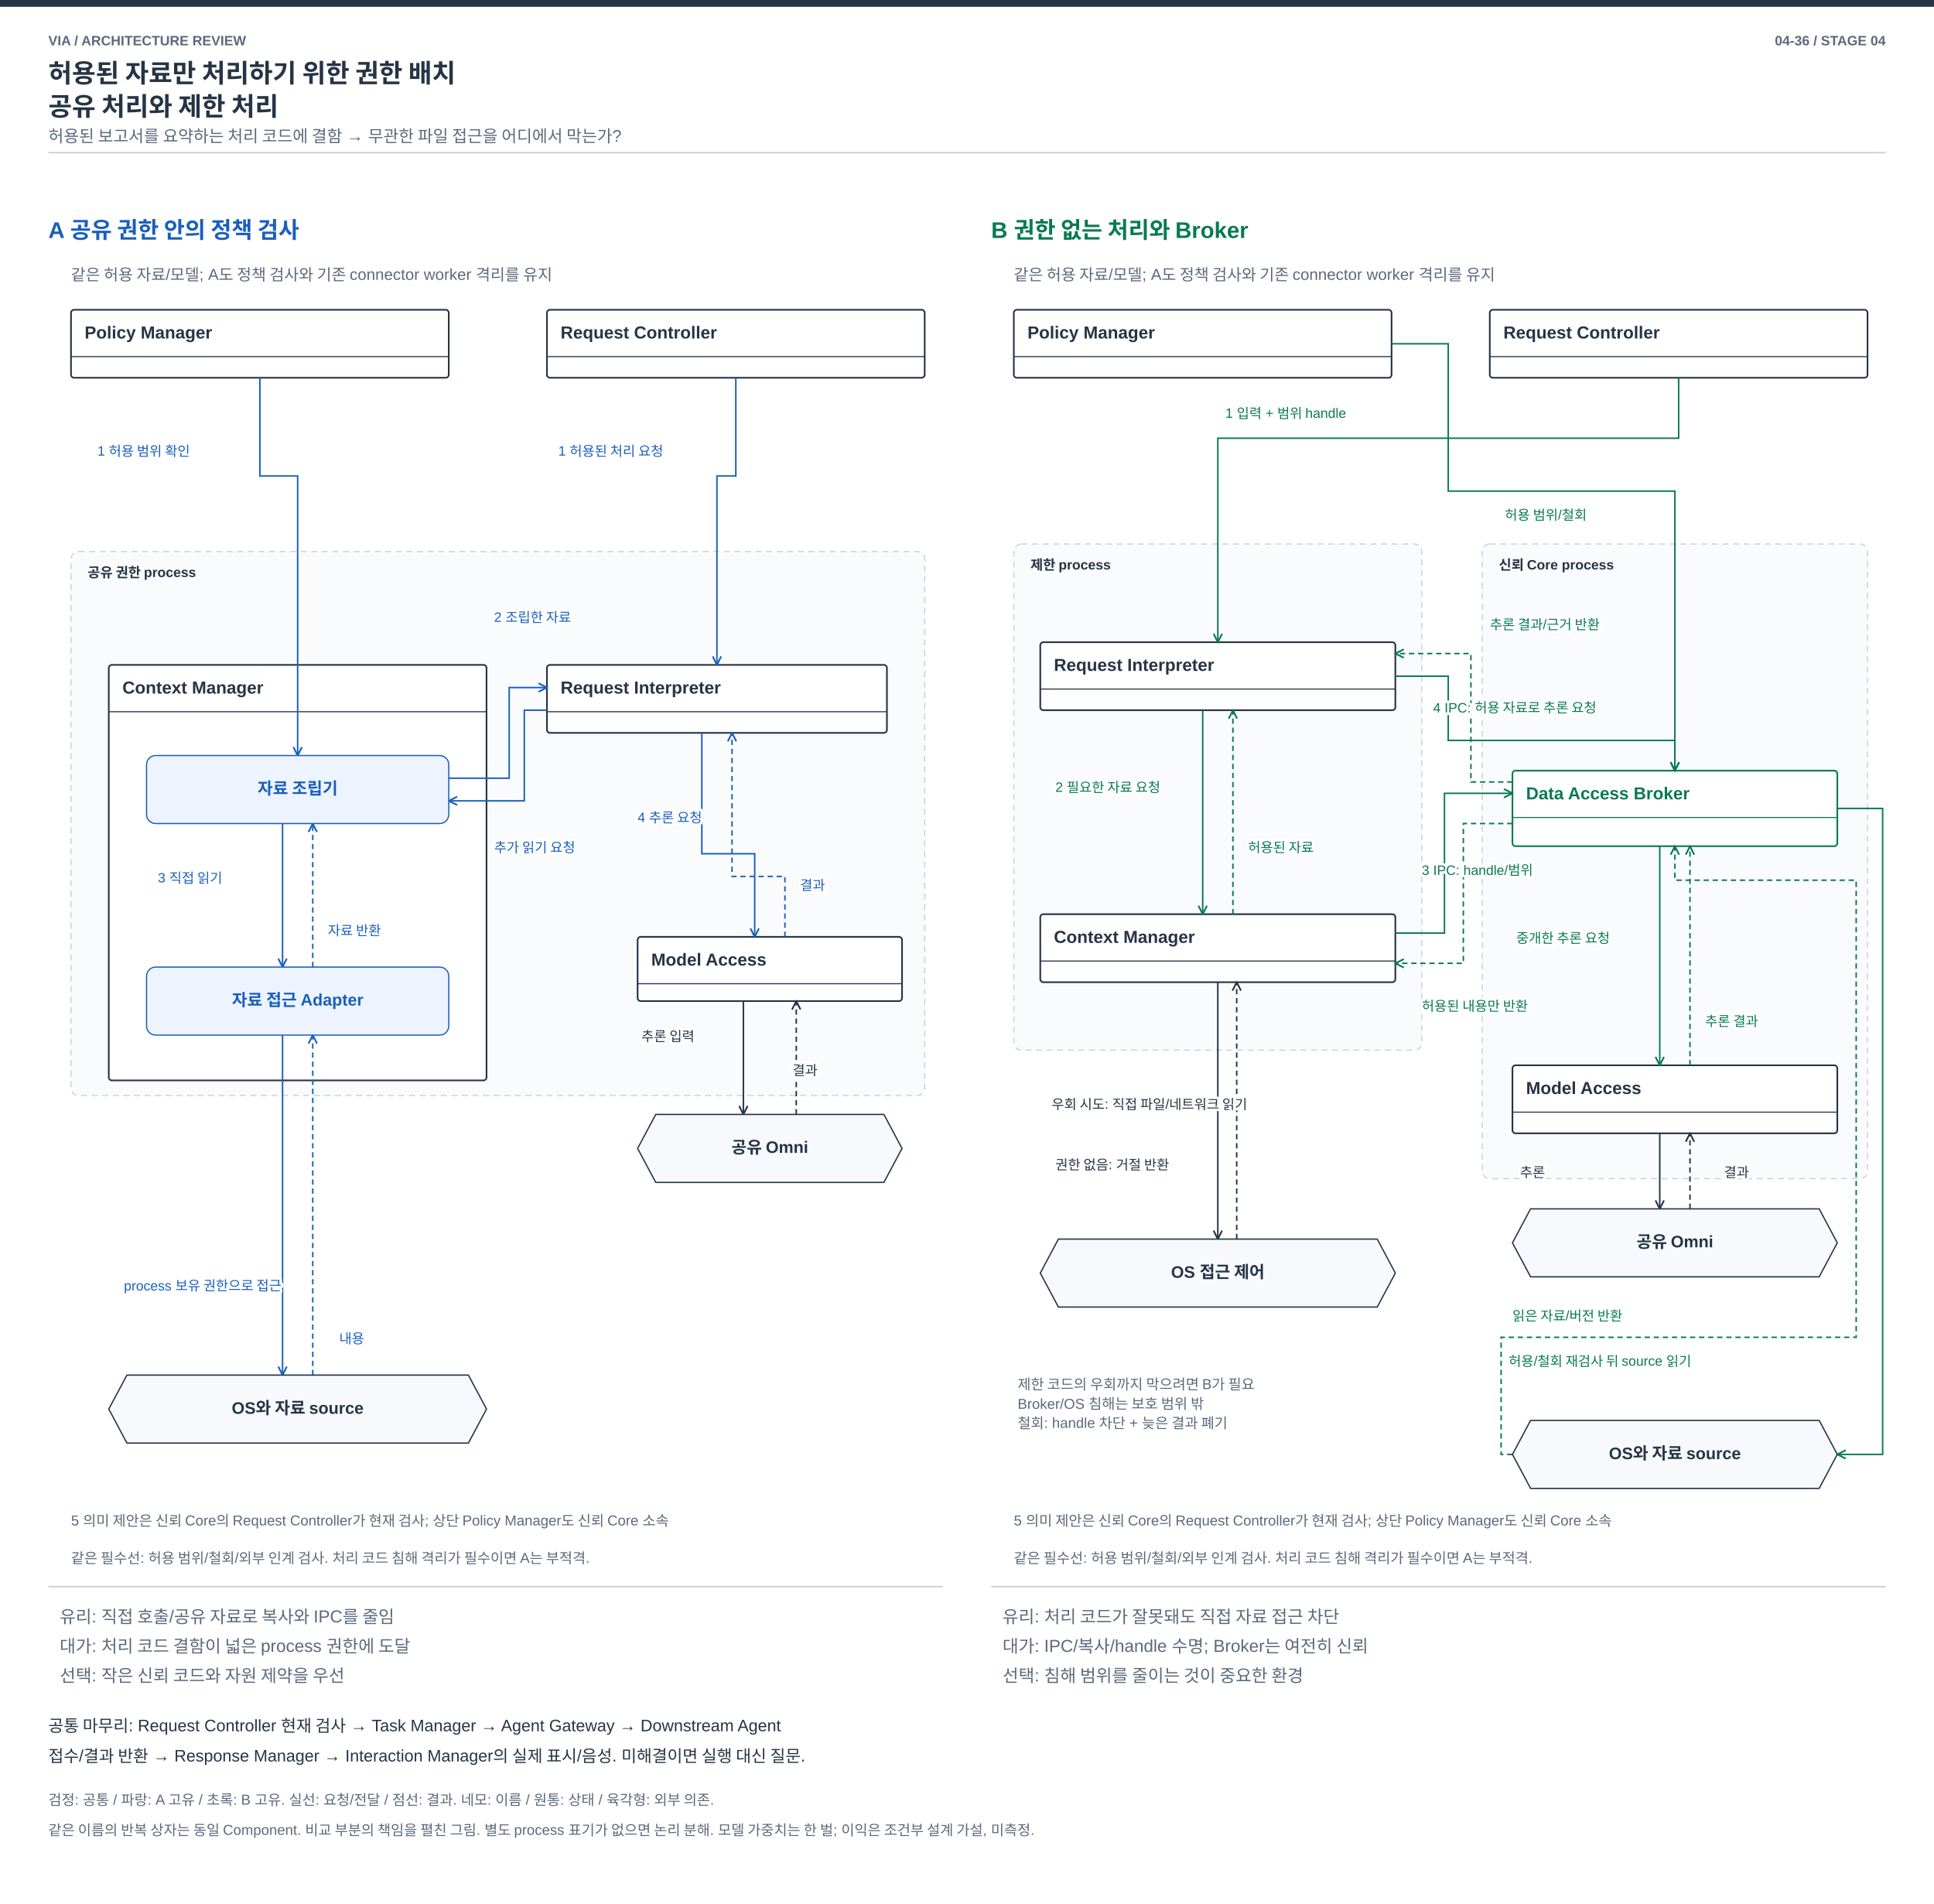
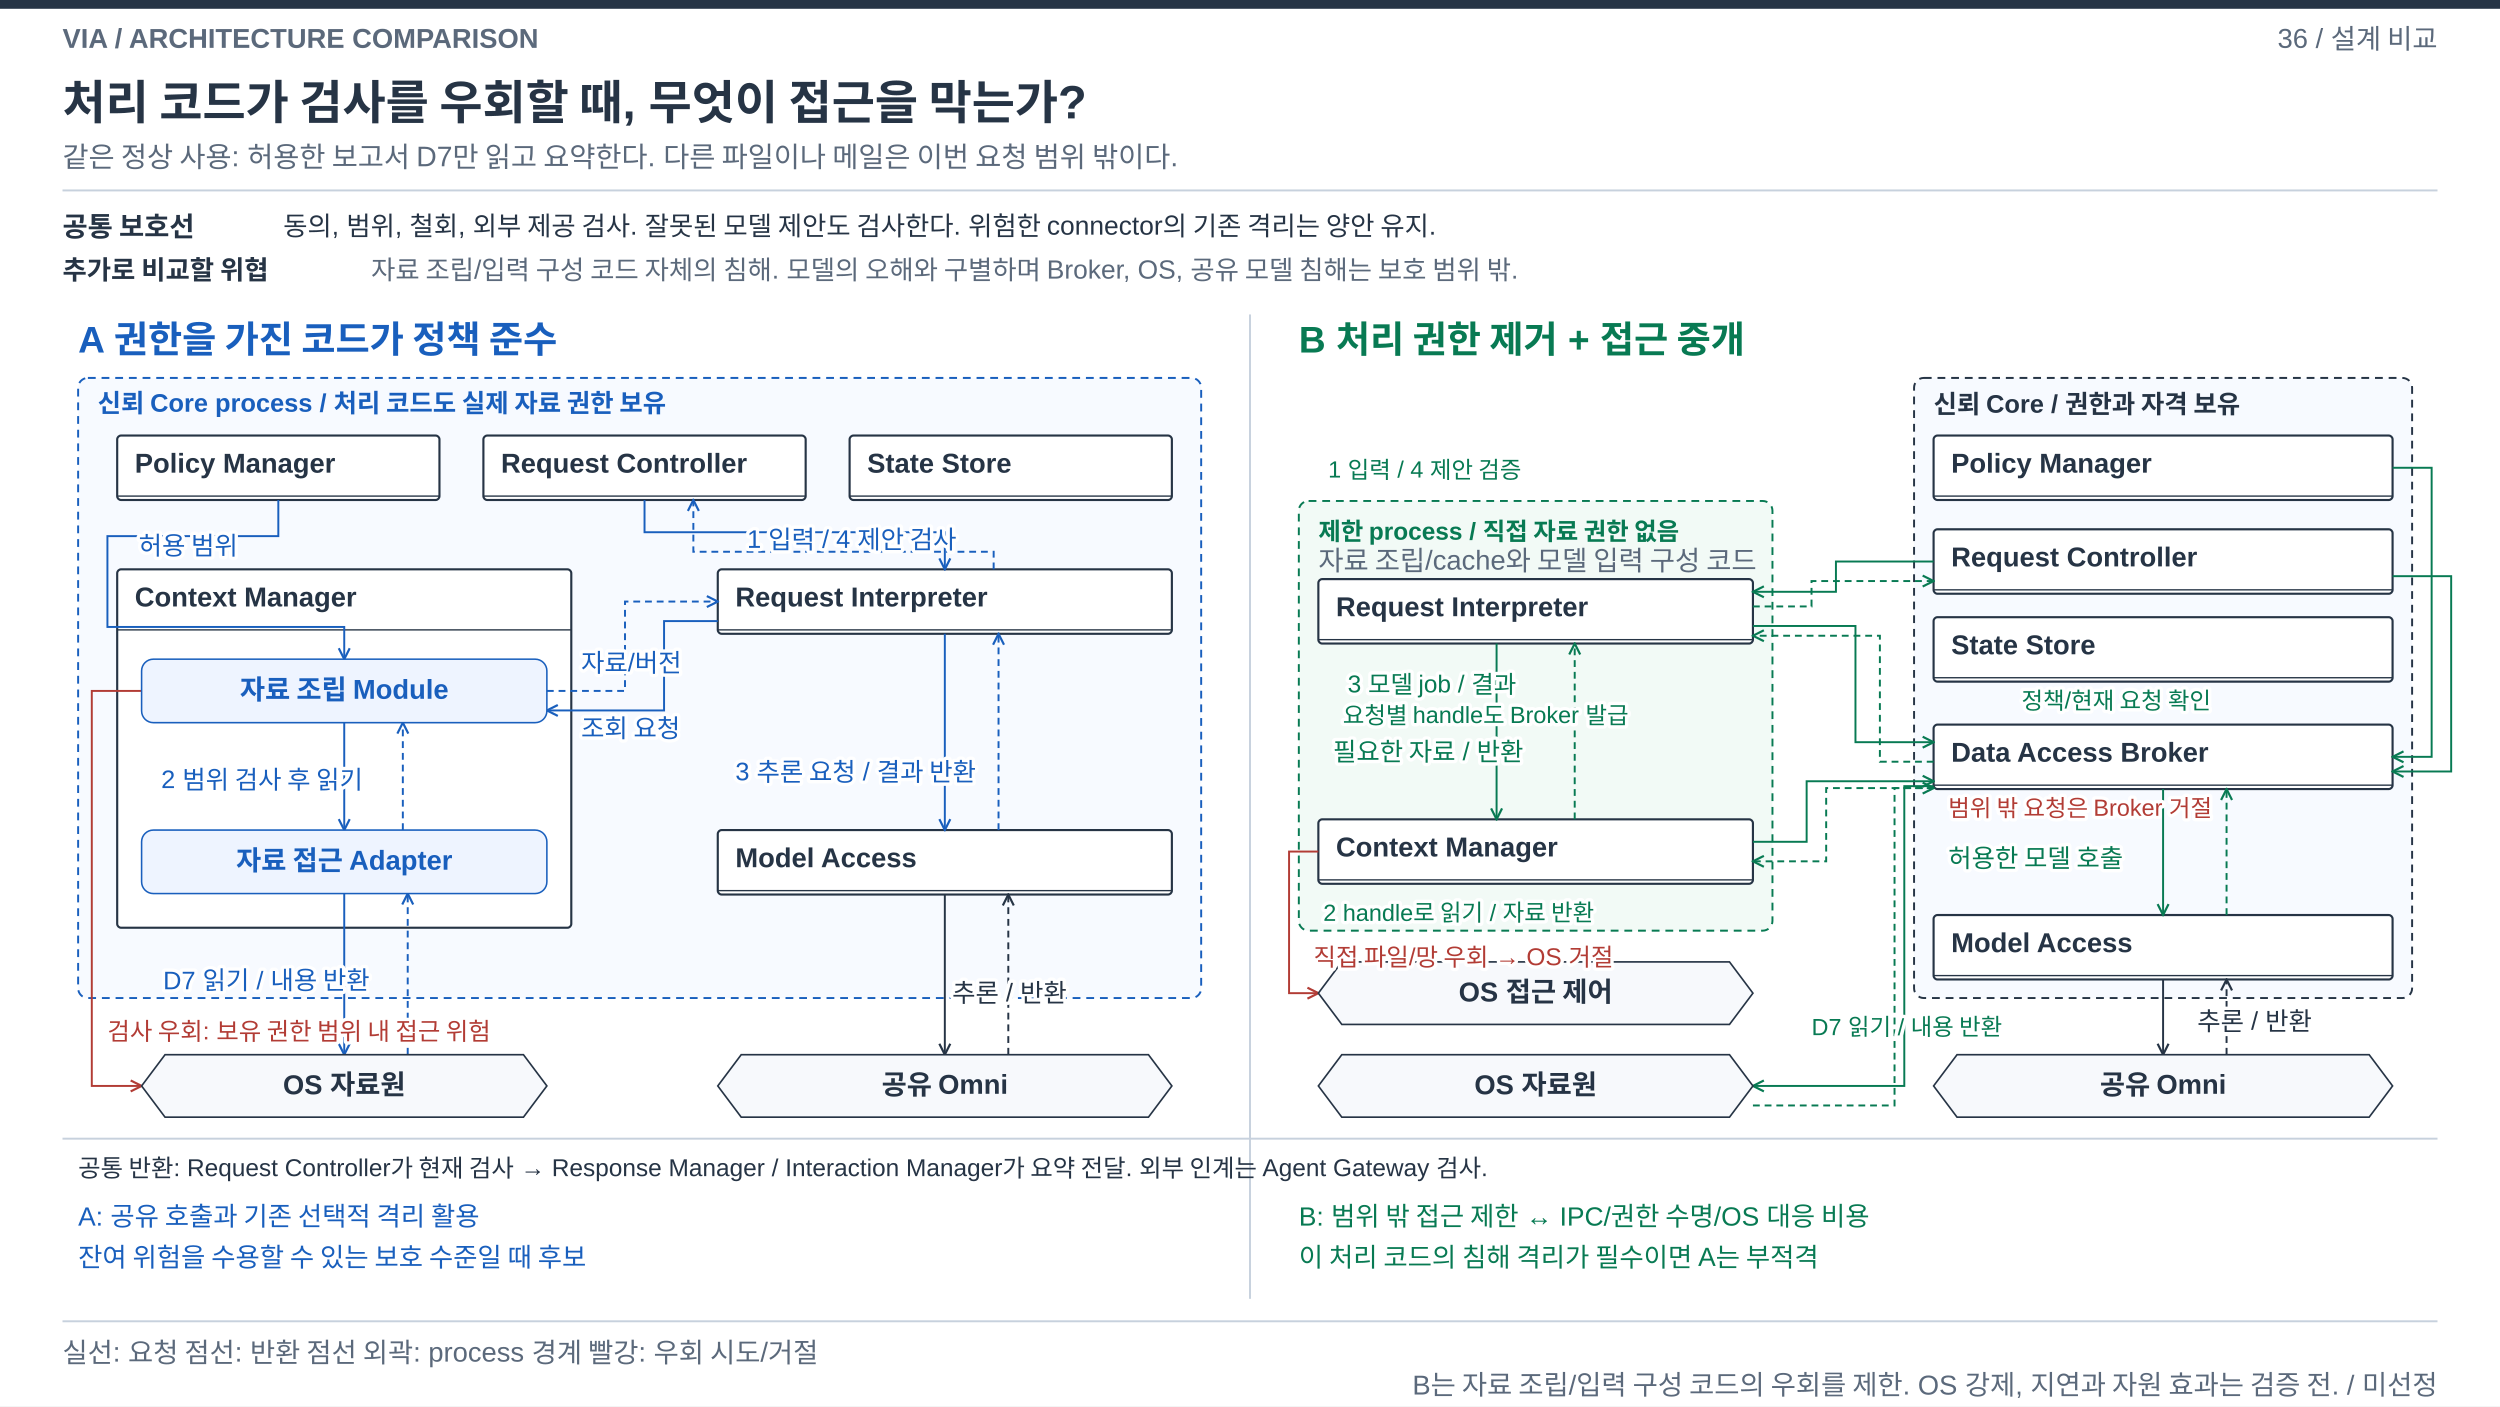
- <svg xmlns="http://www.w3.org/2000/svg" width="2560" height="2520" viewBox="0 0 2560 2520" role="img" aria-labelledby="title">
+ <svg xmlns="http://www.w3.org/2000/svg" width="2560" height="1440" viewBox="0 0 2560 1440" role="img" aria-labelledby="title">
  <defs>
    <marker id="a263445" viewBox="0 0 10 10" refX="9" refY="5" markerWidth="7" markerHeight="7" orient="auto-start-reverse">
      <path d="M1 1L9 5L1 9" fill="none" stroke="#263445" stroke-width="1.6" />
    </marker>
    <marker id="a195FBD" viewBox="0 0 10 10" refX="9" refY="5" markerWidth="7" markerHeight="7" orient="auto-start-reverse">
      <path d="M1 1L9 5L1 9" fill="none" stroke="#195FBD" stroke-width="1.6" />
    </marker>
    <marker id="a087A53" viewBox="0 0 10 10" refX="9" refY="5" markerWidth="7" markerHeight="7" orient="auto-start-reverse">
      <path d="M1 1L9 5L1 9" fill="none" stroke="#087A53" stroke-width="1.6" />
    </marker>
+     <marker id="aB23C35" viewBox="0 0 10 10" refX="9" refY="5" markerWidth="7" markerHeight="7" orient="auto-start-reverse">
+       <path d="M1 1L9 5L1 9" fill="none" stroke="#B23C35" stroke-width="1.6" />
+     </marker>
  </defs>
-   <rect width="2560" height="2520" fill="white" />
+   <rect width="2560" height="1440" fill="white" />
  <g font-family="Arial, Apple SD Gothic Neo, Malgun Gothic, sans-serif">
    <rect id="e1" x="0" y="0" width="2560" height="9" rx="0" fill="#263445" stroke="none" stroke-width="1.5" />
-     <rect id="Aprocess" x="94" y="730" width="1130" height="720" rx="10" fill="#FAFBFD" stroke="#C7D1DD" stroke-width="1.5" stroke-dasharray="8 6" />
-     <rect id="Brestricted" x="1342" y="720" width="540" height="670" rx="10" fill="#FAFBFD" stroke="#C7D1DD" stroke-width="1.5" stroke-dasharray="8 6" />
-     <rect id="Btrusted" x="1962" y="720" width="510" height="840" rx="10" fill="#FAFBFD" stroke="#C7D1DD" stroke-width="1.5" stroke-dasharray="8 6" />
+     <rect id="e14" x="80" y="387" width="1150" height="635" rx="10" fill="#F7FAFF" stroke="#195FBD" stroke-width="2" stroke-dasharray="8 6" />
+     <rect id="e49" x="1330" y="513" width="485" height="440" rx="10" fill="#F2FAF6" stroke="#087A53" stroke-width="2" stroke-dasharray="8 6" />
+     <rect id="e52" x="1960" y="387" width="510" height="635" rx="10" fill="#F7FAFF" stroke="#263445" stroke-width="2" stroke-dasharray="8 6" />
    <g id="Apolicy" data-component="true">
-       <rect x="94" y="410" width="500" height="90" rx="4" fill="white" stroke="#263445" stroke-width="2.2" />
-       <path d="M94 472H594" stroke="#263445" stroke-width="1.4" />
-       <text x="112" y="448.0" text-anchor="start" font-size="23" font-weight="700" fill="#263445">Policy Manager</text>
+       <rect x="120" y="446" width="330" height="66" rx="4" fill="white" stroke="#263445" stroke-width="2.2" />
+       <path d="M120 508H450" stroke="#263445" stroke-width="1.4" />
+       <text x="138" y="484.0" text-anchor="start" font-size="28" font-weight="700" fill="#263445">Policy Manager</text>
    </g>
    <g id="Arc" data-component="true">
-       <rect x="724" y="410" width="500" height="90" rx="4" fill="white" stroke="#263445" stroke-width="2.2" />
-       <path d="M724 472H1224" stroke="#263445" stroke-width="1.4" />
-       <text x="742" y="448.0" text-anchor="start" font-size="23" font-weight="700" fill="#263445">Request Controller</text>
+       <rect x="495" y="446" width="330" height="66" rx="4" fill="white" stroke="#263445" stroke-width="2.2" />
+       <path d="M495 508H825" stroke="#263445" stroke-width="1.4" />
+       <text x="513" y="484.0" text-anchor="start" font-size="28" font-weight="700" fill="#263445">Request Controller</text>
+     </g>
+     <g id="Astate" data-component="true">
+       <rect x="870" y="446" width="330" height="66" rx="4" fill="white" stroke="#263445" stroke-width="2.2" />
+       <path d="M870 508H1200" stroke="#263445" stroke-width="1.4" />
+       <text x="888" y="484.0" text-anchor="start" font-size="28" font-weight="700" fill="#263445">State Store</text>
    </g>
    <g id="Acm" data-component="true">
-       <rect x="144" y="880" width="500" height="550" rx="4" fill="white" stroke="#263445" stroke-width="2.2" />
-       <path d="M144 942H644" stroke="#263445" stroke-width="1.4" />
-       <text x="162" y="918.0" text-anchor="start" font-size="23" font-weight="700" fill="#263445">Context Manager</text>
+       <rect x="120" y="583" width="465" height="367" rx="4" fill="white" stroke="#263445" stroke-width="2.2" />
+       <path d="M120 645H585" stroke="#263445" stroke-width="1.4" />
+       <text x="138" y="621.0" text-anchor="start" font-size="28" font-weight="700" fill="#263445">Context Manager</text>
    </g>
    <g id="Ari" data-component="true">
-       <rect x="724" y="880" width="450" height="90" rx="4" fill="white" stroke="#263445" stroke-width="2.2" />
-       <path d="M724 942H1174" stroke="#263445" stroke-width="1.4" />
-       <text x="742" y="918.0" text-anchor="start" font-size="23" font-weight="700" fill="#263445">Request Interpreter</text>
+       <rect x="735" y="583" width="465" height="66" rx="4" fill="white" stroke="#263445" stroke-width="2.2" />
+       <path d="M735 645H1200" stroke="#263445" stroke-width="1.4" />
+       <text x="753" y="621.0" text-anchor="start" font-size="28" font-weight="700" fill="#263445">Request Interpreter</text>
    </g>
    <g id="Ama" data-component="true">
-       <rect x="844" y="1240" width="350" height="85" rx="4" fill="white" stroke="#263445" stroke-width="2.2" />
-       <path d="M844 1302H1194" stroke="#263445" stroke-width="1.4" />
-       <text x="862" y="1278.0" text-anchor="start" font-size="23" font-weight="700" fill="#263445">Model Access</text>
+       <rect x="735" y="850" width="465" height="66" rx="4" fill="white" stroke="#263445" stroke-width="2.2" />
+       <path d="M735 912H1200" stroke="#263445" stroke-width="1.4" />
+       <text x="753" y="888.0" text-anchor="start" font-size="28" font-weight="700" fill="#263445">Model Access</text>
    </g>
    <g id="Bpolicy" data-component="true">
-       <rect x="1342" y="410" width="500" height="90" rx="4" fill="white" stroke="#263445" stroke-width="2.2" />
-       <path d="M1342 472H1842" stroke="#263445" stroke-width="1.4" />
-       <text x="1360" y="448.0" text-anchor="start" font-size="23" font-weight="700" fill="#263445">Policy Manager</text>
+       <rect x="1980" y="446" width="470" height="66" rx="4" fill="white" stroke="#263445" stroke-width="2.2" />
+       <path d="M1980 508H2450" stroke="#263445" stroke-width="1.4" />
+       <text x="1998" y="484.0" text-anchor="start" font-size="28" font-weight="700" fill="#263445">Policy Manager</text>
    </g>
    <g id="Brc" data-component="true">
-       <rect x="1972" y="410" width="500" height="90" rx="4" fill="white" stroke="#263445" stroke-width="2.2" />
-       <path d="M1972 472H2472" stroke="#263445" stroke-width="1.4" />
-       <text x="1990" y="448.0" text-anchor="start" font-size="23" font-weight="700" fill="#263445">Request Controller</text>
+       <rect x="1980" y="542" width="470" height="66" rx="4" fill="white" stroke="#263445" stroke-width="2.2" />
+       <path d="M1980 604H2450" stroke="#263445" stroke-width="1.4" />
+       <text x="1998" y="580.0" text-anchor="start" font-size="28" font-weight="700" fill="#263445">Request Controller</text>
+     </g>
+     <g id="Bstate" data-component="true">
+       <rect x="1980" y="632" width="470" height="66" rx="4" fill="white" stroke="#263445" stroke-width="2.2" />
+       <path d="M1980 694H2450" stroke="#263445" stroke-width="1.4" />
+       <text x="1998" y="670.0" text-anchor="start" font-size="28" font-weight="700" fill="#263445">State Store</text>
+     </g>
+     <g id="Bbroker" data-component="true">
+       <rect x="1980" y="742" width="470" height="66" rx="4" fill="white" stroke="#263445" stroke-width="2.2" />
+       <path d="M1980 804H2450" stroke="#263445" stroke-width="1.4" />
+       <text x="1998" y="780.0" text-anchor="start" font-size="28" font-weight="700" fill="#263445">Data Access Broker</text>
+     </g>
+     <g id="Bma" data-component="true">
+       <rect x="1980" y="937" width="470" height="66" rx="4" fill="white" stroke="#263445" stroke-width="2.2" />
+       <path d="M1980 999H2450" stroke="#263445" stroke-width="1.4" />
+       <text x="1998" y="975.0" text-anchor="start" font-size="28" font-weight="700" fill="#263445">Model Access</text>
    </g>
    <g id="Bri" data-component="true">
-       <rect x="1377" y="850" width="470" height="90" rx="4" fill="white" stroke="#263445" stroke-width="2.2" />
-       <path d="M1377 912H1847" stroke="#263445" stroke-width="1.4" />
-       <text x="1395" y="888.0" text-anchor="start" font-size="23" font-weight="700" fill="#263445">Request Interpreter</text>
+       <rect x="1350" y="593" width="445" height="66" rx="4" fill="white" stroke="#263445" stroke-width="2.2" />
+       <path d="M1350 655H1795" stroke="#263445" stroke-width="1.4" />
+       <text x="1368" y="631.0" text-anchor="start" font-size="28" font-weight="700" fill="#263445">Request Interpreter</text>
    </g>
    <g id="Bcm" data-component="true">
-       <rect x="1377" y="1210" width="470" height="90" rx="4" fill="white" stroke="#263445" stroke-width="2.2" />
-       <path d="M1377 1272H1847" stroke="#263445" stroke-width="1.4" />
-       <text x="1395" y="1248.0" text-anchor="start" font-size="23" font-weight="700" fill="#263445">Context Manager</text>
-     </g>
-     <g id="Bbroker" data-component="true">
-       <rect x="2002" y="1020" width="430" height="100" rx="4" fill="white" stroke="#087A53" stroke-width="2.2" />
-       <path d="M2002 1082H2432" stroke="#087A53" stroke-width="1.4" />
-       <text x="2020" y="1058.0" text-anchor="start" font-size="23" font-weight="700" fill="#087A53">Data Access Broker</text>
-     </g>
-     <g id="Bma" data-component="true">
-       <rect x="2002" y="1410" width="430" height="90" rx="4" fill="white" stroke="#263445" stroke-width="2.2" />
-       <path d="M2002 1472H2432" stroke="#263445" stroke-width="1.4" />
-       <text x="2020" y="1448.0" text-anchor="start" font-size="23" font-weight="700" fill="#263445">Model Access</text>
-     </g>
-     <polyline id="e6" points="64,202 2496,202" fill="none" stroke="#C7D1DD" stroke-width="2" />
-     <polyline id="e19" points="984.0,1325 984.0,1475" fill="none" stroke="#263445" stroke-width="2" marker-end="url(#a263445)" />
-     <polyline id="e21" points="1054.0,1475 1054.0,1325" fill="none" stroke="#263445" stroke-width="2" stroke-dasharray="7 5" marker-end="url(#a263445)" />
-     <polyline id="e23" points="344.0,500 344,630 394,630 394.0,1000" fill="none" stroke="#195FBD" stroke-width="2" marker-end="url(#a195FBD)" />
-     <polyline id="e25" points="974.0,500 974,630 949,630 949.0,880" fill="none" stroke="#195FBD" stroke-width="2" marker-end="url(#a195FBD)" />
-     <polyline id="e27" points="594,1030.0 674,1030 674,910 724,910.0" fill="none" stroke="#195FBD" stroke-width="2" marker-end="url(#a195FBD)" />
-     <polyline id="e29" points="724,940.0 694,940 694,1060 594,1060.0" fill="none" stroke="#195FBD" stroke-width="2" marker-end="url(#a195FBD)" />
-     <polyline id="e31" points="374.0,1090 374.0,1280" fill="none" stroke="#195FBD" stroke-width="2" marker-end="url(#a195FBD)" />
-     <polyline id="e33" points="414.0,1280 414.0,1090" fill="none" stroke="#195FBD" stroke-width="2" stroke-dasharray="7 5" marker-end="url(#a195FBD)" />
-     <polyline id="e35" points="929.0,970 929,1130 999,1130 999.0,1240" fill="none" stroke="#195FBD" stroke-width="2" marker-end="url(#a195FBD)" />
-     <polyline id="e37" points="1039.0,1240 1039,1160 969,1160 969.0,970" fill="none" stroke="#195FBD" stroke-width="2" stroke-dasharray="7 5" marker-end="url(#a195FBD)" />
-     <polyline id="e40" points="374.0,1370 374.0,1820" fill="none" stroke="#195FBD" stroke-width="2" marker-end="url(#a195FBD)" />
-     <polyline id="e42" points="414.0,1820 414.0,1370" fill="none" stroke="#195FBD" stroke-width="2" stroke-dasharray="7 5" marker-end="url(#a195FBD)" />
-     <polyline id="e46" points="64,2100 1248,2100" fill="none" stroke="#C7D1DD" stroke-width="2" />
-     <polyline id="e62" points="2222.0,500 2222,580 1612,580 1612.0,850" fill="none" stroke="#087A53" stroke-width="2" marker-end="url(#a087A53)" />
-     <polyline id="e64" points="1842,455.0 1917,455 1917,650 2217,650 2217.0,1020" fill="none" stroke="#087A53" stroke-width="2" marker-end="url(#a087A53)" />
-     <polyline id="e66" points="1592.0,940 1592.0,1210" fill="none" stroke="#087A53" stroke-width="2" marker-end="url(#a087A53)" />
-     <polyline id="e68" points="1632.0,1210 1632.0,940" fill="none" stroke="#087A53" stroke-width="2" stroke-dasharray="7 5" marker-end="url(#a087A53)" />
-     <polyline id="e70" points="1847,1235.0 1912,1235 1912,1050 2002,1050.0" fill="none" stroke="#087A53" stroke-width="2" marker-end="url(#a087A53)" />
-     <polyline id="e72" points="2002,1090.0 1937,1090 1937,1275 1847,1275.0" fill="none" stroke="#087A53" stroke-width="2" stroke-dasharray="7 5" marker-end="url(#a087A53)" />
-     <polyline id="e74" points="1847,895.0 1917,895 1917,980 2217,980 2217.0,1020" fill="none" stroke="#087A53" stroke-width="2" marker-end="url(#a087A53)" />
-     <polyline id="e76" points="2002,1035.0 1947,1035 1947,865 1847,865.0" fill="none" stroke="#087A53" stroke-width="2" stroke-dasharray="7 5" marker-end="url(#a087A53)" />
-     <polyline id="e78" points="2197.0,1120 2197.0,1410" fill="none" stroke="#087A53" stroke-width="2" marker-end="url(#a087A53)" />
-     <polyline id="e80" points="2237.0,1410 2237.0,1120" fill="none" stroke="#087A53" stroke-width="2" stroke-dasharray="7 5" marker-end="url(#a087A53)" />
-     <polyline id="e82" points="2197.0,1500 2197.0,1600" fill="none" stroke="#263445" stroke-width="2" marker-end="url(#a263445)" />
-     <polyline id="e84" points="2237.0,1600 2237.0,1500" fill="none" stroke="#263445" stroke-width="2" stroke-dasharray="7 5" marker-end="url(#a263445)" />
-     <polyline id="e86" points="2432,1070.0 2492,1070 2492,1925 2432,1925.0" fill="none" stroke="#087A53" stroke-width="2" marker-end="url(#a087A53)" />
-     <polyline id="e88" points="2002,1925.0 1987,1925 1987,1770 2457,1770 2457,1165 2217,1165 2217.0,1120" fill="none" stroke="#087A53" stroke-width="2" stroke-dasharray="7 5" marker-end="url(#a087A53)" />
-     <polyline id="e91" points="1612.0,1300 1612.0,1640" fill="none" stroke="#263445" stroke-width="2" marker-end="url(#a263445)" />
-     <polyline id="e93" points="1637.0,1640 1637.0,1300" fill="none" stroke="#263445" stroke-width="2" stroke-dasharray="7 5" marker-end="url(#a263445)" />
-     <polyline id="e98" points="1312,2100 2496,2100" fill="none" stroke="#C7D1DD" stroke-width="2" />
-     <g id="Aassemble" data-node="true" data-x="194" data-y="1000" data-w="400" data-h="90">
-       <rect x="194" y="1000" width="400" height="90" rx="12" fill="#EEF4FF" stroke="#195FBD" stroke-width="1.6" />
-       <text x="394.0" y="1051.25" text-anchor="middle" font-size="22" font-weight="700" fill="#195FBD">자료 조립기</text>
-     </g>
-     <g id="Aadapter" data-node="true" data-x="194" data-y="1280" data-w="400" data-h="90">
-       <rect x="194" y="1280" width="400" height="90" rx="12" fill="#EEF4FF" stroke="#195FBD" stroke-width="1.6" />
-       <text x="394.0" y="1331.25" text-anchor="middle" font-size="22" font-weight="700" fill="#195FBD">자료 접근 Adapter</text>
-     </g>
-     <g id="Aomni" data-node="true" data-x="844" data-y="1475" data-w="350" data-h="90">
-       <path d="M868 1475H1170L1194 1520.0L1170 1565H868L844 1520.0Z" fill="#F7F9FC" stroke="#263445" stroke-width="1.7" />
-       <text x="1019.0" y="1526.25" text-anchor="middle" font-size="22" font-weight="700" fill="#263445">공유 Omni</text>
-     </g>
-     <g id="Afiles" data-node="true" data-x="144" data-y="1820" data-w="500" data-h="90">
-       <path d="M168 1820H620L644 1865.0L620 1910H168L144 1865.0Z" fill="#F7F9FC" stroke="#263445" stroke-width="1.7" />
-       <text x="394.0" y="1871.25" text-anchor="middle" font-size="22" font-weight="700" fill="#263445">OS와 자료 source</text>
-     </g>
-     <g id="Bomni" data-node="true" data-x="2002" data-y="1600" data-w="430" data-h="90">
-       <path d="M2026 1600H2408L2432 1645.0L2408 1690H2026L2002 1645.0Z" fill="#F7F9FC" stroke="#263445" stroke-width="1.7" />
-       <text x="2217.0" y="1651.25" text-anchor="middle" font-size="22" font-weight="700" fill="#263445">공유 Omni</text>
-     </g>
-     <g id="Bfiles" data-node="true" data-x="2002" data-y="1880" data-w="430" data-h="90">
-       <path d="M2026 1880H2408L2432 1925.0L2408 1970H2026L2002 1925.0Z" fill="#F7F9FC" stroke="#263445" stroke-width="1.7" />
-       <text x="2217.0" y="1931.25" text-anchor="middle" font-size="22" font-weight="700" fill="#263445">OS와 자료 source</text>
-     </g>
-     <g id="Bos" data-node="true" data-x="1377" data-y="1640" data-w="470" data-h="90">
-       <path d="M1401 1640H1823L1847 1685.0L1823 1730H1401L1377 1685.0Z" fill="#F7F9FC" stroke="#263445" stroke-width="1.7" />
-       <text x="1612.0" y="1691.25" text-anchor="middle" font-size="22" font-weight="700" fill="#263445">OS 접근 제어</text>
+       <rect x="1350" y="839" width="445" height="66" rx="4" fill="white" stroke="#263445" stroke-width="2.2" />
+       <path d="M1350 901H1795" stroke="#263445" stroke-width="1.4" />
+       <text x="1368" y="877.0" text-anchor="start" font-size="28" font-weight="700" fill="#263445">Context Manager</text>
+     </g>
+     <polyline id="e6" points="64,195 2496,195" fill="none" stroke="#C7D1DD" stroke-width="2" />
+     <polyline id="e11" points="1280,322 1280,1330" fill="none" stroke="#C7D1DD" stroke-width="2" />
+     <polyline id="e24" points="285.0,512 285,549 110,549 110,642 352.5,642 352.5,675" fill="none" stroke="#195FBD" stroke-width="2" marker-end="url(#a195FBD)" />
+     <polyline id="e26" points="660.0,512 660,545 967.5,545 967.5,583" fill="none" stroke="#195FBD" stroke-width="2" marker-end="url(#a195FBD)" />
+     <polyline id="e28" points="1017.5,583 1017.5,565 710,565 710.0,512" fill="none" stroke="#195FBD" stroke-width="2" stroke-dasharray="7 5" marker-end="url(#a195FBD)" />
+     <polyline id="e29" points="352.5,740 352.5,850" fill="none" stroke="#195FBD" stroke-width="2" marker-end="url(#a195FBD)" />
+     <polyline id="e31" points="412.5,850 412.5,740" fill="none" stroke="#195FBD" stroke-width="2" stroke-dasharray="7 5" marker-end="url(#a195FBD)" />
+     <polyline id="e32" points="560,707.5 640,707.5 640,616 735,616.0" fill="none" stroke="#195FBD" stroke-width="2" stroke-dasharray="7 5" marker-end="url(#a195FBD)" />
+     <polyline id="e34" points="735,636.0 680,636 680,727.5 560,727.5" fill="none" stroke="#195FBD" stroke-width="2" marker-end="url(#a195FBD)" />
+     <polyline id="e36" points="967.5,649 967.5,850" fill="none" stroke="#195FBD" stroke-width="2" marker-end="url(#a195FBD)" />
+     <polyline id="e38" points="1022.5,850 1022.5,649" fill="none" stroke="#195FBD" stroke-width="2" stroke-dasharray="7 5" marker-end="url(#a195FBD)" />
+     <polyline id="e41" points="352.5,915 352.5,1080" fill="none" stroke="#195FBD" stroke-width="2" marker-end="url(#a195FBD)" />
+     <polyline id="e43" points="417.5,1080 417.5,915" fill="none" stroke="#195FBD" stroke-width="2" stroke-dasharray="7 5" marker-end="url(#a195FBD)" />
+     <polyline id="e44" points="967.5,916 967.5,1080" fill="none" stroke="#263445" stroke-width="2" marker-end="url(#a263445)" />
+     <polyline id="e46" points="1032.5,1080 1032.5,916" fill="none" stroke="#263445" stroke-width="2" stroke-dasharray="7 5" marker-end="url(#a263445)" />
+     <polyline id="e47" points="145,707.5 94,707.5 94,1112 145,1112.0" fill="none" stroke="#B23C35" stroke-width="2" marker-end="url(#aB23C35)" />
+     <polyline id="e61" points="1980,575.0 1880,575 1880,606 1795,606.0" fill="none" stroke="#087A53" stroke-width="2" marker-end="url(#a087A53)" />
+     <polyline id="e63" points="1795,621.0 1855,621 1855,595 1980,595.0" fill="none" stroke="#087A53" stroke-width="2" stroke-dasharray="7 5" marker-end="url(#a087A53)" />
+     <polyline id="e64" points="1532.5,659 1532.5,839" fill="none" stroke="#087A53" stroke-width="2" marker-end="url(#a087A53)" />
+     <polyline id="e66" points="1612.5,839 1612.5,659" fill="none" stroke="#087A53" stroke-width="2" stroke-dasharray="7 5" marker-end="url(#a087A53)" />
+     <polyline id="e67" points="1795,862.0 1850,862 1850,800 1980,800.0" fill="none" stroke="#087A53" stroke-width="2" marker-end="url(#a087A53)" />
+     <polyline id="e69" points="1980,807.0 1870,807 1870,882 1795,882.0" fill="none" stroke="#087A53" stroke-width="2" stroke-dasharray="7 5" marker-end="url(#a087A53)" />
+     <polyline id="e70" points="1795,641.0 1900,641 1900,760 1980,760.0" fill="none" stroke="#087A53" stroke-width="2" marker-end="url(#a087A53)" />
+     <polyline id="e72" points="1980,780.0 1925,780 1925,651 1795,651.0" fill="none" stroke="#087A53" stroke-width="2" stroke-dasharray="7 5" marker-end="url(#a087A53)" />
+     <polyline id="e74" points="2450,479.0 2490,479 2490,775 2450,775.0" fill="none" stroke="#087A53" stroke-width="2" marker-end="url(#a087A53)" />
+     <polyline id="e76" points="2450,590.0 2510,590 2510,790 2450,790.0" fill="none" stroke="#087A53" stroke-width="2" marker-end="url(#a087A53)" />
+     <polyline id="e77" points="2215.0,808 2215.0,937" fill="none" stroke="#087A53" stroke-width="2" marker-end="url(#a087A53)" />
+     <polyline id="e79" points="2280.0,937 2280.0,808" fill="none" stroke="#087A53" stroke-width="2" stroke-dasharray="7 5" marker-end="url(#a087A53)" />
+     <polyline id="e83" points="1350,872.0 1320,872 1320,1017 1350,1017.0" fill="none" stroke="#B23C35" stroke-width="2" marker-end="url(#aB23C35)" />
+     <polyline id="e85" points="1980,805.0 1950,805 1950,1112 1795,1112.0" fill="none" stroke="#087A53" stroke-width="2" marker-end="url(#a087A53)" />
+     <polyline id="e87" points="1795,1132.0 1940,1132 1940,807 1980,807.0" fill="none" stroke="#087A53" stroke-width="2" stroke-dasharray="7 5" marker-end="url(#a087A53)" />
+     <polyline id="e88" points="2215.0,1003 2215.0,1080" fill="none" stroke="#263445" stroke-width="2" marker-end="url(#a263445)" />
+     <polyline id="e90" points="2280.0,1080 2280.0,1003" fill="none" stroke="#263445" stroke-width="2" stroke-dasharray="7 5" marker-end="url(#a263445)" />
+     <polyline id="e92" points="64,1166 2496,1166" fill="none" stroke="#C7D1DD" stroke-width="2" />
+     <polyline id="e96" points="64,1353 2496,1353" fill="none" stroke="#C7D1DD" stroke-width="2" />
+     <g id="Aassemble" data-node="true" data-x="145" data-y="675" data-w="415" data-h="65">
+       <rect x="145" y="675" width="415" height="65" rx="12" fill="#EEF4FF" stroke="#195FBD" stroke-width="1.6" />
+       <text x="352.5" y="716.0" text-anchor="middle" font-size="28" font-weight="700" fill="#195FBD">자료 조립 Module</text>
+     </g>
+     <g id="Aadapter" data-node="true" data-x="145" data-y="850" data-w="415" data-h="65">
+       <rect x="145" y="850" width="415" height="65" rx="12" fill="#EEF4FF" stroke="#195FBD" stroke-width="1.6" />
+       <text x="352.5" y="891.0" text-anchor="middle" font-size="28" font-weight="700" fill="#195FBD">자료 접근 Adapter</text>
+     </g>
+     <g id="Asource" data-node="true" data-x="145" data-y="1080" data-w="415" data-h="64">
+       <path d="M169 1080H536L560 1112.0L536 1144H169L145 1112.0Z" fill="#F7F9FC" stroke="#263445" stroke-width="1.7" />
+       <text x="352.5" y="1120.5" text-anchor="middle" font-size="28" font-weight="700" fill="#263445">OS 자료원</text>
+     </g>
+     <g id="Aomni" data-node="true" data-x="735" data-y="1080" data-w="465" data-h="64">
+       <path d="M759 1080H1176L1200 1112.0L1176 1144H759L735 1112.0Z" fill="#F7F9FC" stroke="#263445" stroke-width="1.7" />
+       <text x="967.5" y="1120.5" text-anchor="middle" font-size="28" font-weight="700" fill="#263445">공유 Omni</text>
+     </g>
+     <g id="Bos" data-node="true" data-x="1350" data-y="985" data-w="445" data-h="64">
+       <path d="M1374 985H1771L1795 1017.0L1771 1049H1374L1350 1017.0Z" fill="#F7F9FC" stroke="#263445" stroke-width="1.7" />
+       <text x="1572.5" y="1025.5" text-anchor="middle" font-size="28" font-weight="700" fill="#263445">OS 접근 제어</text>
+     </g>
+     <g id="Bsource" data-node="true" data-x="1350" data-y="1080" data-w="445" data-h="64">
+       <path d="M1374 1080H1771L1795 1112.0L1771 1144H1374L1350 1112.0Z" fill="#F7F9FC" stroke="#263445" stroke-width="1.7" />
+       <text x="1572.5" y="1120.5" text-anchor="middle" font-size="28" font-weight="700" fill="#263445">OS 자료원</text>
+     </g>
+     <g id="Bomni" data-node="true" data-x="1980" data-y="1080" data-w="470" data-h="64">
+       <path d="M2004 1080H2426L2450 1112.0L2426 1144H2004L1980 1112.0Z" fill="#F7F9FC" stroke="#263445" stroke-width="1.7" />
+       <text x="2215.0" y="1120.5" text-anchor="middle" font-size="28" font-weight="700" fill="#263445">공유 Omni</text>
    </g>
    <g id="e2">
-       <text x="64" y="60.0" text-anchor="start" font-size="18" font-weight="700" fill="#5B697B">VIA  /  ARCHITECTURE REVIEW</text>
+       <text x="64" y="49.0" text-anchor="start" font-size="28" font-weight="700" fill="#5B697B">VIA / ARCHITECTURE COMPARISON</text>
    </g>
    <g id="e3">
-       <text x="2496" y="60.0" text-anchor="end" font-size="18" font-weight="700" fill="#5B697B">04-36  /  STAGE 04</text>
+       <text x="2496" y="49.0" text-anchor="end" font-size="28" font-weight="400" fill="#5B697B">36 / 설계 비교</text>
    </g>
    <g id="e4">
-       <text x="64" y="109" text-anchor="start" font-size="34" font-weight="700" fill="#263445">허용된 자료만 처리하기 위한 권한 배치</text>
-       <text x="64" y="153" text-anchor="start" font-size="34" font-weight="700" fill="#263445">공유 처리와 제한 처리</text>
+       <text x="64" y="122.0" text-anchor="start" font-size="48" font-weight="700" fill="#263445">처리 코드가 검사를 우회할 때, 무엇이 접근을 막는가?</text>
    </g>
    <g id="e5">
-       <text x="64" y="188.0" text-anchor="start" font-size="22" font-weight="400" fill="#5B697B">허용된 보고서를 요약하는 처리 코드에 결함 → 무관한 파일 접근을 어디에서 막는가?</text>
+       <text x="64" y="171.0" text-anchor="start" font-size="29" font-weight="400" fill="#5B697B">같은 정상 사용: 허용한 보고서 D7만 읽고 요약한다. 다른 파일이나 메일은 이번 요청 범위 밖이다.</text>
    </g>
    <g id="e7">
-       <text x="64" y="315.0" text-anchor="start" font-size="30" font-weight="700" fill="#195FBD">A  공유 권한 안의 정책 검사</text>
+       <text x="64" y="242.0" text-anchor="start" font-size="28" font-weight="700" fill="#263445">공통 보호선</text>
+     </g>
+     <g id="e8">
+       <text x="290" y="241.0" text-anchor="start" font-size="27" font-weight="400" fill="#263445">동의, 범위, 철회, 외부 제공 검사. 잘못된 모델 제안도 검사한다. 위험한 connector의 기존 격리는 양안 유지.</text>
+     </g>
+     <g id="e9">
+       <text x="64" y="286.0" text-anchor="start" font-size="27" font-weight="700" fill="#263445">추가로 비교할 위협</text>
    </g>
    <g id="e10">
-       <text x="94" y="371.0" text-anchor="start" font-size="21" font-weight="400" fill="#5B697B">같은 허용 자료/모델; A도 정책 검사와 기존 connector worker 격리를 유지</text>
+       <text x="380" y="286.0" text-anchor="start" font-size="27" font-weight="400" fill="#5B697B">자료 조립/입력 구성 코드 자체의 침해. 모델의 오해와 구별하며 Broker, OS, 공유 모델 침해는 보호 범위 밖.</text>
    </g>
    <g id="e12">
-       <text x="116" y="764.0" text-anchor="start" font-size="18" font-weight="700" fill="#263445">공유 권한 process</text>
-     </g>
-     <g id="e20" paint-order="stroke" stroke="white" stroke-width="7" stroke-linejoin="round">
-       <text x="849" y="1378.0" text-anchor="start" font-size="18" font-weight="400" fill="#263445">추론 입력</text>
-     </g>
-     <g id="e22" paint-order="stroke" stroke="white" stroke-width="7" stroke-linejoin="round">
-       <text x="1049" y="1423.0" text-anchor="start" font-size="18" font-weight="400" fill="#263445">결과</text>
-     </g>
-     <g id="e24" paint-order="stroke" stroke="white" stroke-width="7" stroke-linejoin="round">
-       <text x="129" y="603.0" text-anchor="start" font-size="18" font-weight="400" fill="#195FBD">1  허용 범위 확인</text>
-     </g>
-     <g id="e26" paint-order="stroke" stroke="white" stroke-width="7" stroke-linejoin="round">
-       <text x="739" y="603.0" text-anchor="start" font-size="18" font-weight="400" fill="#195FBD">1  허용된 처리 요청</text>
-     </g>
-     <g id="e28" paint-order="stroke" stroke="white" stroke-width="7" stroke-linejoin="round">
-       <text x="654" y="823.0" text-anchor="start" font-size="18" font-weight="400" fill="#195FBD">2  조립한 자료</text>
+       <text x="80" y="361.0" text-anchor="start" font-size="38" font-weight="700" fill="#195FBD">A  권한을 가진 코드가 정책 준수</text>
+     </g>
+     <g id="e13">
+       <text x="1330" y="361.0" text-anchor="start" font-size="38" font-weight="700" fill="#087A53">B  처리 권한 제거 + 접근 중개</text>
+     </g>
+     <g id="e15">
+       <text x="100" y="422.0" text-anchor="start" font-size="26" font-weight="700" fill="#195FBD">신뢰 Core process / 처리 코드도 실제 자료 권한 보유</text>
+     </g>
+     <g id="e25" paint-order="stroke" stroke="white" stroke-width="7" stroke-linejoin="round">
+       <text x="142" y="568.0" text-anchor="start" font-size="26" font-weight="400" fill="#195FBD">허용 범위</text>
+     </g>
+     <g id="e27" paint-order="stroke" stroke="white" stroke-width="7" stroke-linejoin="round">
+       <text x="765" y="561.0" text-anchor="start" font-size="26" font-weight="400" fill="#195FBD">1  입력 / 4  제안 검사</text>
    </g>
    <g id="e30" paint-order="stroke" stroke="white" stroke-width="7" stroke-linejoin="round">
-       <text x="654" y="1128.0" text-anchor="start" font-size="18" font-weight="400" fill="#195FBD">추가 읽기 요청</text>
-     </g>
-     <g id="e32" paint-order="stroke" stroke="white" stroke-width="7" stroke-linejoin="round">
-       <text x="209" y="1168.0" text-anchor="start" font-size="18" font-weight="400" fill="#195FBD">3  직접 읽기</text>
-     </g>
-     <g id="e34" paint-order="stroke" stroke="white" stroke-width="7" stroke-linejoin="round">
-       <text x="434" y="1238.0" text-anchor="start" font-size="18" font-weight="400" fill="#195FBD">자료 반환</text>
-     </g>
-     <g id="e36" paint-order="stroke" stroke="white" stroke-width="7" stroke-linejoin="round">
-       <text x="844" y="1088.0" text-anchor="start" font-size="18" font-weight="400" fill="#195FBD">4  추론 요청</text>
-     </g>
-     <g id="e38" paint-order="stroke" stroke="white" stroke-width="7" stroke-linejoin="round">
-       <text x="1059" y="1178.0" text-anchor="start" font-size="18" font-weight="400" fill="#195FBD">결과</text>
-     </g>
-     <g id="e41" paint-order="stroke" stroke="white" stroke-width="7" stroke-linejoin="round">
-       <text x="164" y="1708.0" text-anchor="start" font-size="18" font-weight="400" fill="#195FBD">process 보유 권한으로 접근</text>
-     </g>
-     <g id="e43" paint-order="stroke" stroke="white" stroke-width="7" stroke-linejoin="round">
-       <text x="449" y="1778.0" text-anchor="start" font-size="18" font-weight="400" fill="#195FBD">내용</text>
-     </g>
-     <g id="e44">
-       <text x="94" y="2019.0" text-anchor="start" font-size="19" font-weight="400" fill="#5B697B">5  의미 제안은 신뢰 Core의 Request Controller가 현재 검사; 상단 Policy Manager도 신뢰 Core 소속</text>
-     </g>
-     <g id="e45">
-       <text x="94" y="2069.0" text-anchor="start" font-size="19" font-weight="400" fill="#5B697B">같은 필수선: 허용 범위/철회/외부 인계 검사. 처리 코드 침해 격리가 필수이면 A는 부적격.</text>
-     </g>
-     <g id="e47">
-       <text x="79" y="2148" text-anchor="start" font-size="23" font-weight="400" fill="#5B697B">유리: 직접 호출/공유 자료로 복사와 IPC를 줄임</text>
-       <text x="79" y="2187" text-anchor="start" font-size="23" font-weight="400" fill="#5B697B">대가: 처리 코드 결함이 넓은 process 권한에 도달</text>
-       <text x="79" y="2226" text-anchor="start" font-size="23" font-weight="400" fill="#5B697B">선택: 작은 신뢰 코드와 자원 제약을 우선</text>
-     </g>
-     <g id="e48">
-       <text x="1312" y="315.0" text-anchor="start" font-size="30" font-weight="700" fill="#087A53">B  권한 없는 처리와 Broker</text>
+       <text x="165" y="807.0" text-anchor="start" font-size="26" font-weight="400" fill="#195FBD">2  범위 검사 후 읽기</text>
+     </g>
+     <g id="e33" paint-order="stroke" stroke="white" stroke-width="7" stroke-linejoin="round">
+       <text x="595" y="688.0" text-anchor="start" font-size="26" font-weight="400" fill="#195FBD">자료/버전</text>
+     </g>
+     <g id="e35" paint-order="stroke" stroke="white" stroke-width="7" stroke-linejoin="round">
+       <text x="595" y="755.0" text-anchor="start" font-size="26" font-weight="400" fill="#195FBD">조회 요청</text>
+     </g>
+     <g id="e37" paint-order="stroke" stroke="white" stroke-width="7" stroke-linejoin="round">
+       <text x="753" y="799.0" text-anchor="start" font-size="26" font-weight="400" fill="#195FBD">3  추론 요청 / 결과 반환</text>
+     </g>
+     <g id="e42" paint-order="stroke" stroke="white" stroke-width="7" stroke-linejoin="round">
+       <text x="167" y="1013.0" text-anchor="start" font-size="26" font-weight="400" fill="#195FBD">D7 읽기 / 내용 반환</text>
+     </g>
+     <g id="e45" paint-order="stroke" stroke="white" stroke-width="7" stroke-linejoin="round">
+       <text x="975" y="1026.0" text-anchor="start" font-size="26" font-weight="400" fill="#263445">추론 / 반환</text>
+     </g>
+     <g id="e48" paint-order="stroke" stroke="white" stroke-width="7" stroke-linejoin="round">
+       <text x="110" y="1065.0" text-anchor="start" font-size="25" font-weight="400" fill="#B23C35">검사 우회: 보유 권한 범위 내 접근 위험</text>
+     </g>
+     <g id="e50">
+       <text x="1350" y="553.0" text-anchor="start" font-size="25" font-weight="700" fill="#087A53">제한 process / 직접 자료 권한 없음</text>
    </g>
    <g id="e51">
-       <text x="1342" y="371.0" text-anchor="start" font-size="21" font-weight="400" fill="#5B697B">같은 허용 자료/모델; A도 정책 검사와 기존 connector worker 격리를 유지</text>
+       <text x="1350" y="584.0" text-anchor="start" font-size="28" font-weight="400" fill="#5B697B">자료 조립/cache와 모델 입력 구성 코드</text>
    </g>
    <g id="e53">
-       <text x="1364" y="754.0" text-anchor="start" font-size="18" font-weight="700" fill="#263445">제한 process</text>
-     </g>
-     <g id="e55">
-       <text x="1984" y="754.0" text-anchor="start" font-size="18" font-weight="700" fill="#263445">신뢰 Core process</text>
-     </g>
-     <g id="e63" paint-order="stroke" stroke="white" stroke-width="7" stroke-linejoin="round">
-       <text x="1622" y="553.0" text-anchor="start" font-size="18" font-weight="400" fill="#087A53">1  입력 + 범위 handle</text>
+       <text x="1980" y="423.0" text-anchor="start" font-size="26" font-weight="700" fill="#263445">신뢰 Core / 권한과 자격 보유</text>
+     </g>
+     <g id="e62" paint-order="stroke" stroke="white" stroke-width="7" stroke-linejoin="round">
+       <text x="1360" y="489.0" text-anchor="start" font-size="24" font-weight="400" fill="#087A53">1  입력 / 4  제안 검증</text>
    </g>
    <g id="e65" paint-order="stroke" stroke="white" stroke-width="7" stroke-linejoin="round">
-       <text x="1992" y="688.0" text-anchor="start" font-size="18" font-weight="400" fill="#087A53">허용 범위/철회</text>
-     </g>
-     <g id="e67" paint-order="stroke" stroke="white" stroke-width="7" stroke-linejoin="round">
-       <text x="1397" y="1048.0" text-anchor="start" font-size="18" font-weight="400" fill="#087A53">2  필요한 자료 요청</text>
-     </g>
-     <g id="e69" paint-order="stroke" stroke="white" stroke-width="7" stroke-linejoin="round">
-       <text x="1652" y="1128.0" text-anchor="start" font-size="18" font-weight="400" fill="#087A53">허용된 자료</text>
+       <text x="1365" y="779.0" text-anchor="start" font-size="26" font-weight="400" fill="#087A53">필요한 자료 / 반환</text>
+     </g>
+     <g id="e68" paint-order="stroke" stroke="white" stroke-width="7" stroke-linejoin="round">
+       <text x="1355" y="943.0" text-anchor="start" font-size="24" font-weight="400" fill="#087A53">2  handle로 읽기 / 자료 반환</text>
    </g>
    <g id="e71" paint-order="stroke" stroke="white" stroke-width="7" stroke-linejoin="round">
-       <text x="1882" y="1158.0" text-anchor="start" font-size="18" font-weight="400" fill="#087A53">3  IPC: handle/범위</text>
+       <text x="1380" y="709.0" text-anchor="start" font-size="25" font-weight="400" fill="#087A53">3  모델 job / 결과</text>
    </g>
    <g id="e73" paint-order="stroke" stroke="white" stroke-width="7" stroke-linejoin="round">
-       <text x="1882" y="1338.0" text-anchor="start" font-size="18" font-weight="400" fill="#087A53">허용된 내용만 반환</text>
+       <text x="1375" y="741.0" text-anchor="start" font-size="24" font-weight="400" fill="#087A53">요청별 handle도 Broker 발급</text>
    </g>
    <g id="e75" paint-order="stroke" stroke="white" stroke-width="7" stroke-linejoin="round">
-       <text x="1897" y="943.0" text-anchor="start" font-size="18" font-weight="400" fill="#087A53">4  IPC: 허용 자료로 추론 요청</text>
-     </g>
-     <g id="e77" paint-order="stroke" stroke="white" stroke-width="7" stroke-linejoin="round">
-       <text x="1972" y="833.0" text-anchor="start" font-size="18" font-weight="400" fill="#087A53">추론 결과/근거 반환</text>
-     </g>
-     <g id="e79" paint-order="stroke" stroke="white" stroke-width="7" stroke-linejoin="round">
-       <text x="2007" y="1248.0" text-anchor="start" font-size="18" font-weight="400" fill="#087A53">중개한 추론 요청</text>
-     </g>
-     <g id="e81" paint-order="stroke" stroke="white" stroke-width="7" stroke-linejoin="round">
-       <text x="2257" y="1358.0" text-anchor="start" font-size="18" font-weight="400" fill="#087A53">추론 결과</text>
-     </g>
-     <g id="e83" paint-order="stroke" stroke="white" stroke-width="7" stroke-linejoin="round">
-       <text x="2012" y="1558.0" text-anchor="start" font-size="18" font-weight="400" fill="#263445">추론</text>
-     </g>
-     <g id="e85" paint-order="stroke" stroke="white" stroke-width="7" stroke-linejoin="round">
-       <text x="2282" y="1558.0" text-anchor="start" font-size="18" font-weight="400" fill="#263445">결과</text>
-     </g>
-     <g id="e87" paint-order="stroke" stroke="white" stroke-width="7" stroke-linejoin="round">
-       <text x="1997" y="1808.0" text-anchor="start" font-size="18" font-weight="400" fill="#087A53">허용/철회 재검사 뒤 source 읽기</text>
+       <text x="2070" y="726.0" text-anchor="start" font-size="24" font-weight="400" fill="#087A53">정책/현재 요청 확인</text>
+     </g>
+     <g id="e78" paint-order="stroke" stroke="white" stroke-width="7" stroke-linejoin="round">
+       <text x="1995" y="888.0" text-anchor="start" font-size="26" font-weight="400" fill="#087A53">허용한 모델 호출</text>
+     </g>
+     <g id="e84" paint-order="stroke" stroke="white" stroke-width="7" stroke-linejoin="round">
+       <text x="1345" y="989.0" text-anchor="start" font-size="25" font-weight="400" fill="#B23C35">직접 파일/망 우회 → OS 거절</text>
+     </g>
+     <g id="e86" paint-order="stroke" stroke="white" stroke-width="7" stroke-linejoin="round">
+       <text x="1855" y="1060.0" text-anchor="start" font-size="24" font-weight="400" fill="#087A53">D7 읽기 / 내용 반환</text>
    </g>
    <g id="e89" paint-order="stroke" stroke="white" stroke-width="7" stroke-linejoin="round">
-       <text x="2002" y="1748.0" text-anchor="start" font-size="18" font-weight="400" fill="#087A53">읽은 자료/버전 반환</text>
-     </g>
-     <g id="e92" paint-order="stroke" stroke="white" stroke-width="7" stroke-linejoin="round">
-       <text x="1392" y="1468.0" text-anchor="start" font-size="18" font-weight="400" fill="#263445">우회 시도: 직접 파일/네트워크 읽기</text>
-     </g>
-     <g id="e94" paint-order="stroke" stroke="white" stroke-width="7" stroke-linejoin="round">
-       <text x="1397" y="1548.0" text-anchor="start" font-size="18" font-weight="400" fill="#263445">권한 없음: 거절 반환</text>
+       <text x="2250" y="1055.0" text-anchor="start" font-size="26" font-weight="400" fill="#263445">추론 / 반환</text>
+     </g>
+     <g id="e91" paint-order="stroke" stroke="white" stroke-width="7" stroke-linejoin="round">
+       <text x="1995" y="836.0" text-anchor="start" font-size="24" font-weight="400" fill="#B23C35">범위 밖 요청은 Broker 거절</text>
+     </g>
+     <g id="e93">
+       <text x="80" y="1205.0" text-anchor="start" font-size="25" font-weight="400" fill="#263445">공통 반환: Request Controller가 현재 검사 → Response Manager / Interaction Manager가 요약 전달. 외부 인계는 Agent Gateway 검사.</text>
+     </g>
+     <g id="e94">
+       <text x="80" y="1255" text-anchor="start" font-size="27" font-weight="400" fill="#195FBD">A: 공유 호출과 기존 선택적 격리 활용</text>
+       <text x="80" y="1297" text-anchor="start" font-size="27" font-weight="400" fill="#195FBD">잔여 위험을 수용할 수 있는 보호 수준일 때 후보</text>
    </g>
    <g id="e95">
-       <text x="1347" y="1839.0" text-anchor="start" font-size="19" font-weight="400" fill="#5B697B">제한 코드의 우회까지 막으려면 B가 필요</text>
-       <text x="1347" y="1864.65" text-anchor="start" font-size="19" font-weight="400" fill="#5B697B">Broker/OS 침해는 보호 범위 밖</text>
-       <text x="1347" y="1890.3" text-anchor="start" font-size="19" font-weight="400" fill="#5B697B">철회: handle 차단 + 늦은 결과 폐기</text>
-     </g>
-     <g id="e96">
-       <text x="1342" y="2019.0" text-anchor="start" font-size="19" font-weight="400" fill="#5B697B">5  의미 제안은 신뢰 Core의 Request Controller가 현재 검사; 상단 Policy Manager도 신뢰 Core 소속</text>
+       <text x="1330" y="1255" text-anchor="start" font-size="27" font-weight="400" fill="#087A53">B: 범위 밖 접근 제한 ↔ IPC/권한 수명/OS 대응 비용</text>
+       <text x="1330" y="1297" text-anchor="start" font-size="27" font-weight="400" fill="#087A53">이 처리 코드의 침해 격리가 필수이면 A는 부적격</text>
    </g>
    <g id="e97">
-       <text x="1342" y="2069.0" text-anchor="start" font-size="19" font-weight="400" fill="#5B697B">같은 필수선: 허용 범위/철회/외부 인계 검사. 처리 코드 침해 격리가 필수이면 A는 부적격.</text>
-     </g>
-     <g id="e99">
-       <text x="1327" y="2148" text-anchor="start" font-size="23" font-weight="400" fill="#5B697B">유리: 처리 코드가 잘못돼도 직접 자료 접근 차단</text>
-       <text x="1327" y="2187" text-anchor="start" font-size="23" font-weight="400" fill="#5B697B">대가: IPC/복사/handle 수명; Broker는 여전히 신뢰</text>
-       <text x="1327" y="2226" text-anchor="start" font-size="23" font-weight="400" fill="#5B697B">선택: 침해 범위를 줄이는 것이 중요한 환경</text>
-     </g>
-     <g id="e100">
-       <text x="64" y="2292.0" text-anchor="start" font-size="22" font-weight="400" fill="#263445">공통 마무리: Request Controller 현재 검사 → Task Manager → Agent Gateway → Downstream Agent</text>
-     </g>
-     <g id="e101">
-       <text x="64" y="2332.0" text-anchor="start" font-size="22" font-weight="400" fill="#263445">접수/결과 반환 → Response Manager → Interaction Manager의 실제 표시/음성. 미해결이면 실행 대신 질문.</text>
-     </g>
-     <g id="e102">
-       <text x="64" y="2389.0" text-anchor="start" font-size="19" font-weight="400" fill="#5B697B">검정: 공통 / 파랑: A 고유 / 초록: B 고유. 실선: 요청/전달 / 점선: 결과. 네모: 이름 / 원통: 상태 / 육각형: 외부 의존.</text>
-     </g>
-     <g id="e103">
-       <text x="64" y="2429.0" text-anchor="start" font-size="19" font-weight="400" fill="#5B697B">같은 이름의 반복 상자는 동일 Component. 비교 부분의 책임을 펼친 그림. 별도 process 표기가 없으면 논리 분해. 모델 가중치는 한 벌; 이익은 조건부 설계 가설, 미측정.</text>
+       <text x="64" y="1395.0" text-anchor="start" font-size="28" font-weight="400" fill="#5B697B">실선: 요청   점선: 반환   점선 외곽: process 경계   빨강: 우회 시도/거절</text>
+     </g>
+     <g id="e98">
+       <text x="2496" y="1428.0" text-anchor="end" font-size="28" font-weight="400" fill="#5B697B">B는 자료 조립/입력 구성 코드의 우회를 제한. OS 강제, 지연과 자원 효과는 검증 전. / 미선정</text>
    </g>
  </g>
</svg>
